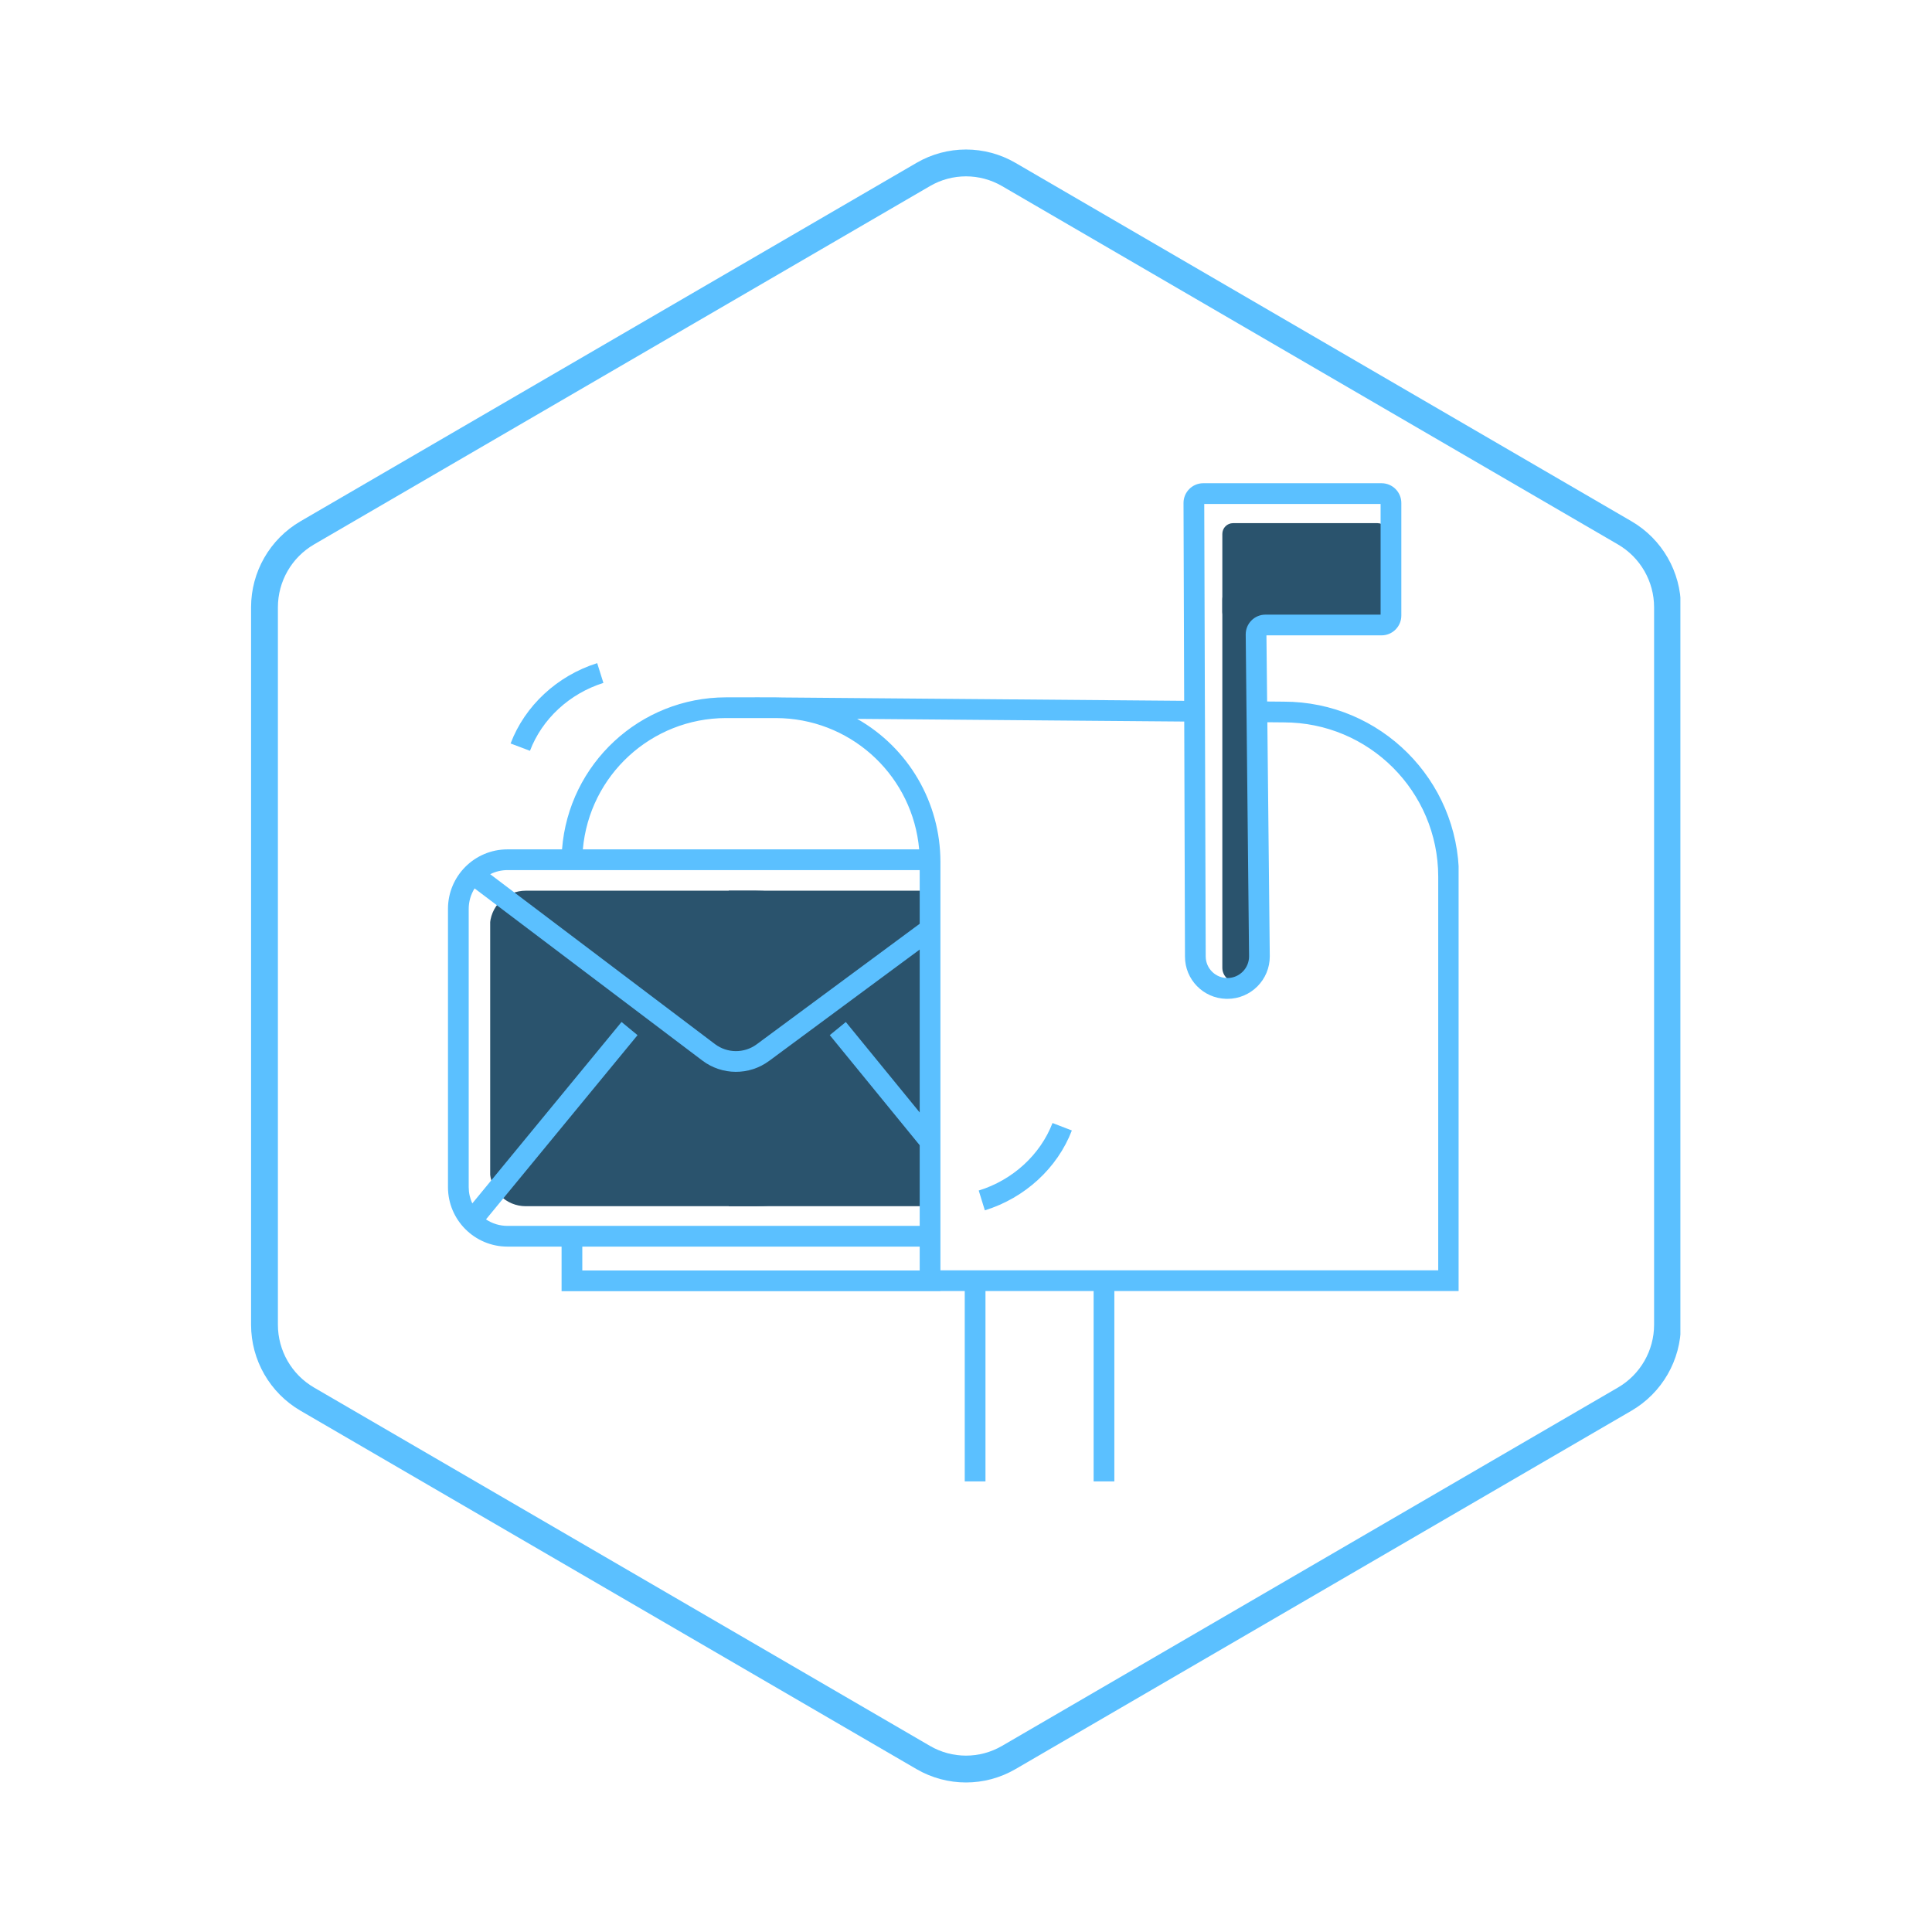
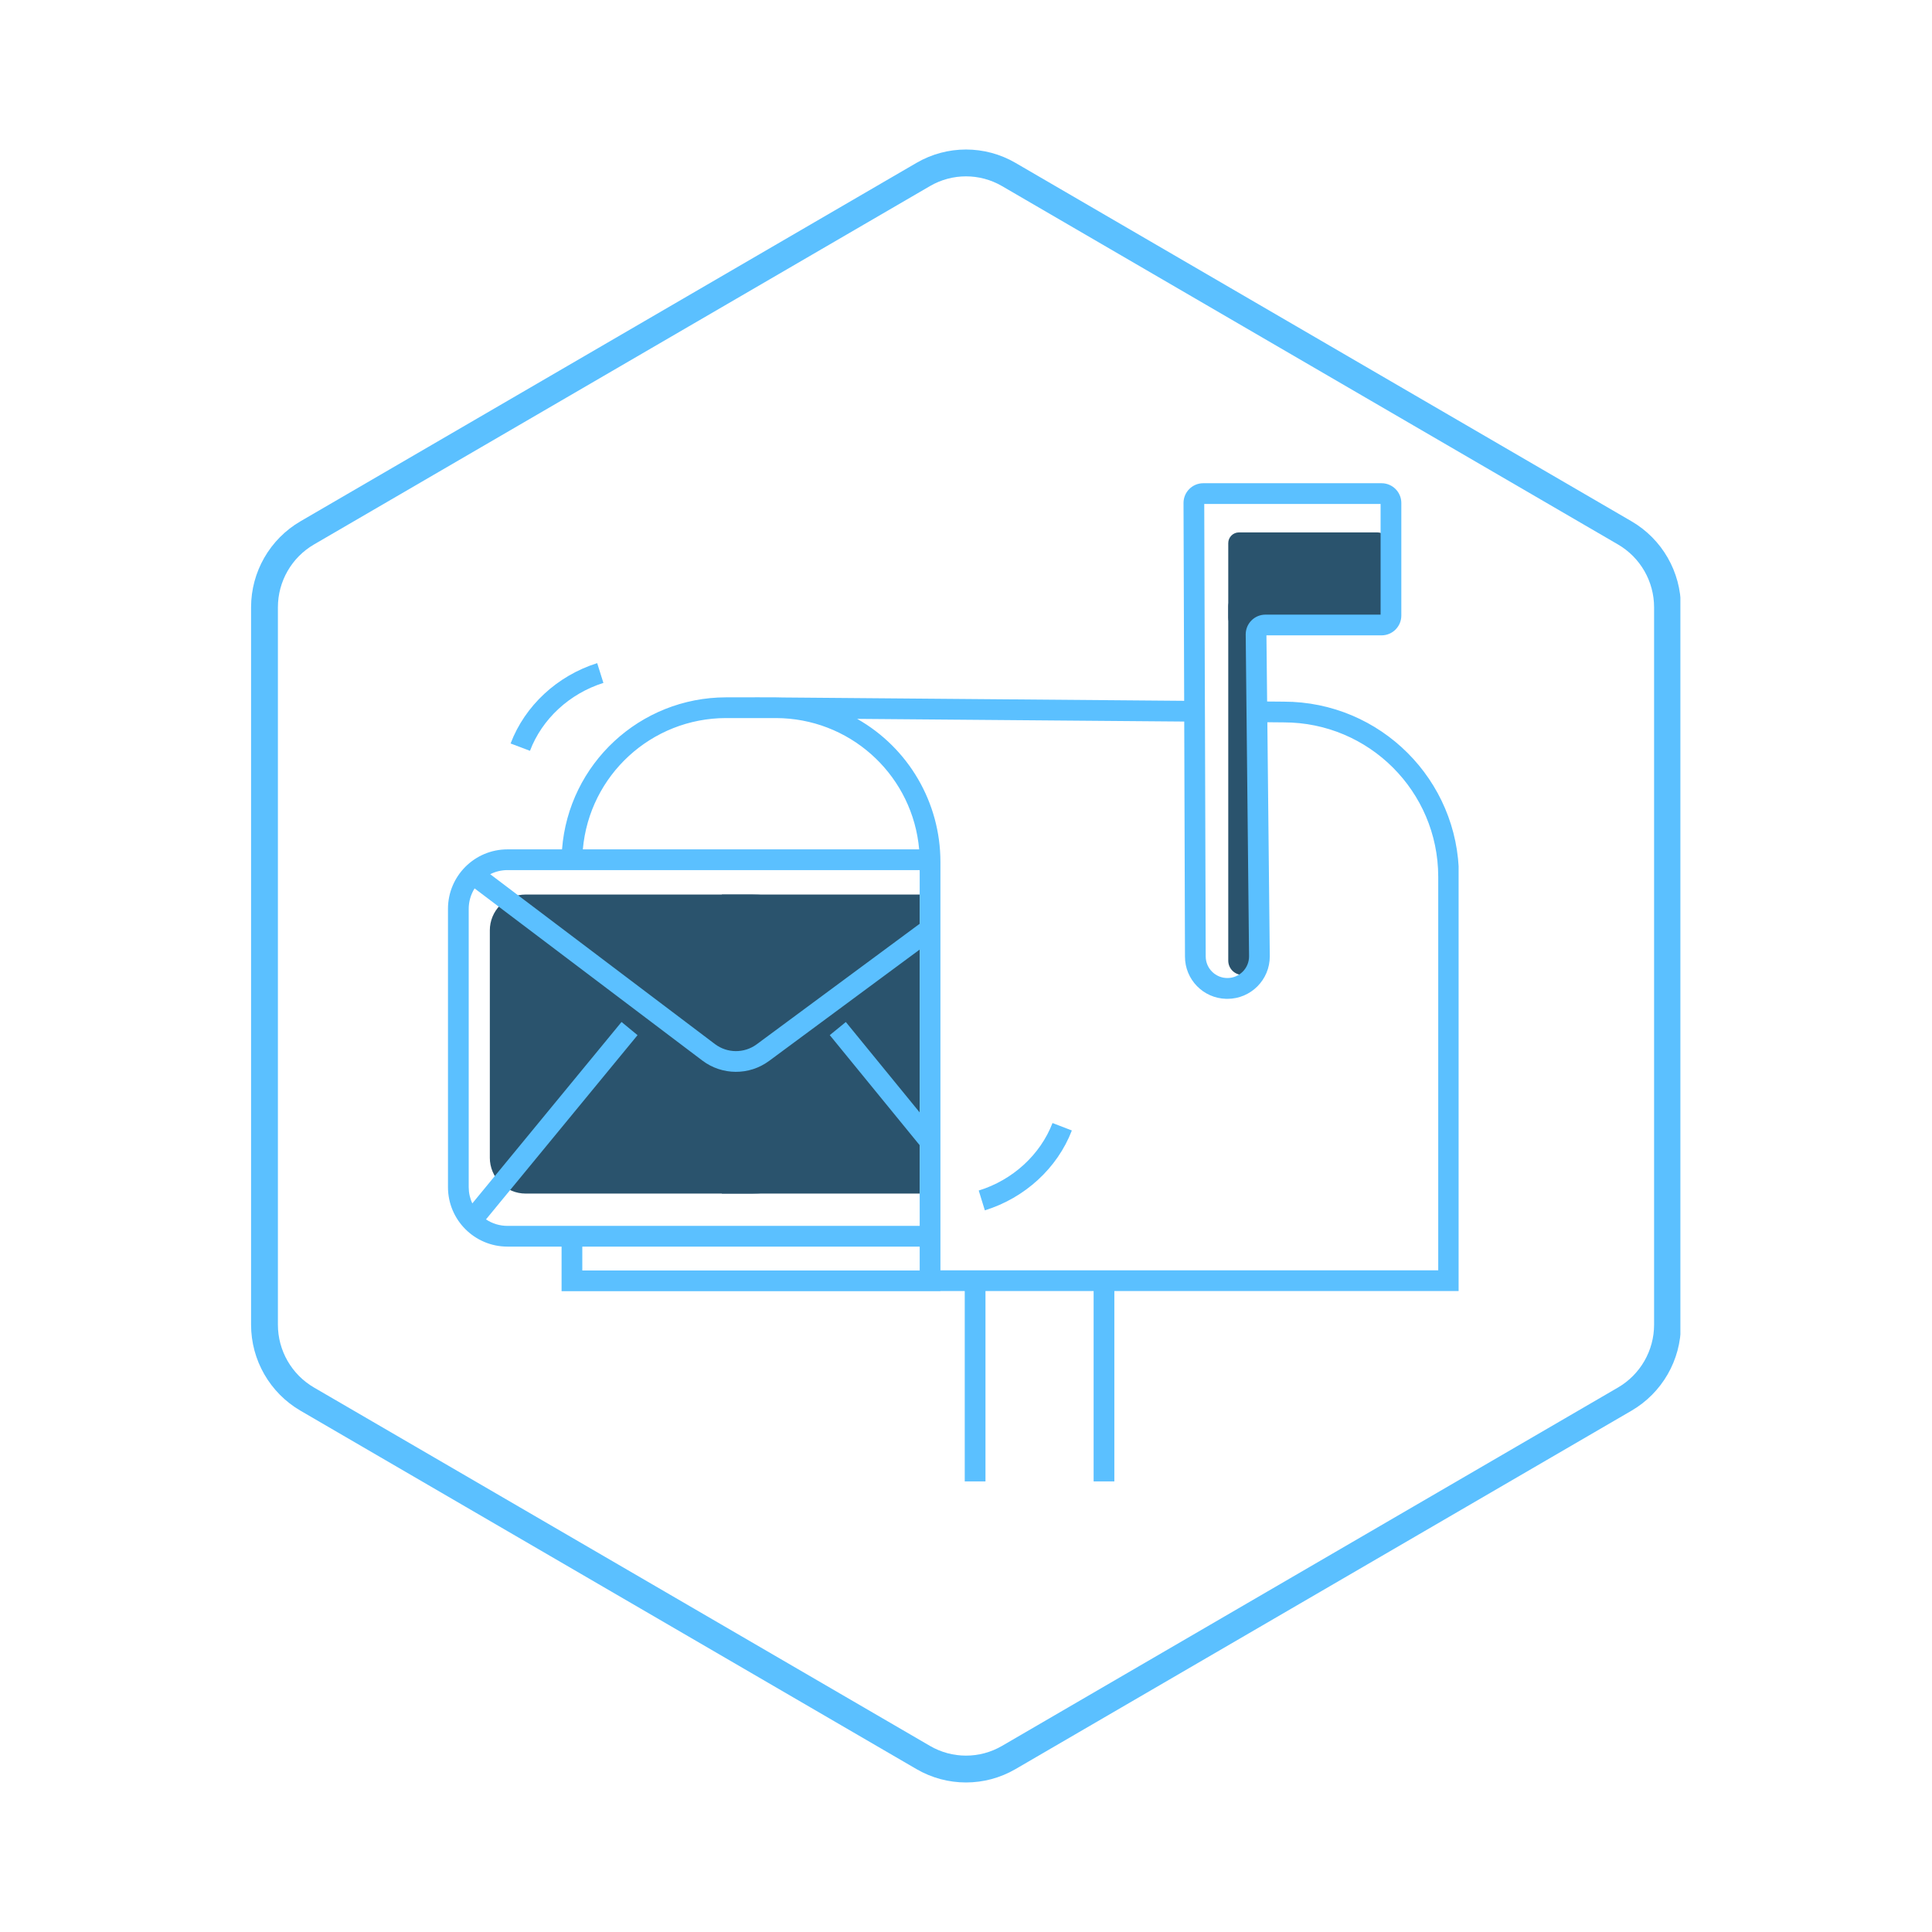
<svg xmlns="http://www.w3.org/2000/svg" width="1080" zoomAndPan="magnify" viewBox="0 0 810 810" height="1080" preserveAspectRatio="xMidYMid meet" version="1.0">
  <defs>
-     <clipPath id="f7b4e12bf1">
+     <clipPath id="6162469116">
      <path d="M 105.262 62 L 704.512 62 L 704.512 748 L 105.262 748 Z M 105.262 62 " clip-rule="nonzero" />
    </clipPath>
-     <clipPath id="ba9e75e9d2">
+     <clipPath id="c7f3aaca81">
      <path d="M 425.742 68.281 L 683.988 218.535 C 696.832 226.008 704.734 239.746 704.734 254.605 L 704.734 555.391 C 704.734 570.25 696.832 583.984 683.988 591.457 L 425.742 741.711 C 412.918 749.172 397.074 749.172 384.254 741.711 L 126.004 591.457 C 113.16 583.984 105.262 570.25 105.262 555.391 L 105.262 254.605 C 105.262 239.746 113.16 226.008 126.004 218.535 L 384.254 68.281 C 397.074 60.82 412.918 60.82 425.742 68.281 Z M 425.742 68.281 " clip-rule="nonzero" />
    </clipPath>
-     <clipPath id="bddeb0ab2e">
-       <path d="M 101.52 0.422 L 186.902 0.422 L 186.902 132.703 L 101.52 132.703 Z M 101.52 0.422 " clip-rule="nonzero" />
+     <clipPath id="df2c0f2525">
+       <path d="M 97.648 1.035 L 180.605 1.035 L 180.605 126.402 L 97.648 126.402 Z M 97.648 1.035 " clip-rule="nonzero" />
    </clipPath>
-     <clipPath id="29c6e14379">
-       <path d="M 0.52 0.422 L 85.902 0.422 L 85.902 132.703 L 0.52 132.703 Z M 0.52 0.422 " clip-rule="nonzero" />
+     <clipPath id="7010d66771">
+       <path d="M 0.648 0.035 L 83.605 0.035 L 83.605 125.402 L 0.648 125.402 Z M 0.648 0.035 " clip-rule="nonzero" />
    </clipPath>
-     <clipPath id="ab27563ce0">
-       <rect x="0" width="86" y="0" height="133" />
+     <clipPath id="18c0912582">
+       <rect x="0" width="84" y="0" height="126" />
    </clipPath>
-     <clipPath id="fce4a6170a">
-       <path d="M 1 0.426 L 181.332 0.426 L 181.332 132.707 L 1 132.707 Z M 1 0.426 " clip-rule="nonzero" />
+     <clipPath id="3295bf01de">
+       <path d="M 0.199 1.039 L 175.195 1.039 L 175.195 126.41 L 0.199 126.41 Z M 0.199 1.039 " clip-rule="nonzero" />
    </clipPath>
-     <clipPath id="d636bd534b">
-       <path d="M 177.379 44.543 C 179.766 51.301 181.332 59.035 181.332 66.602 C 181.332 74.168 179.988 81.449 177.602 88.16 C 177.527 88.305 177.527 88.445 177.453 88.59 C 167.902 113.789 142.68 132.348 112.953 132.707 L 16.383 132.707 C 12.406 132.707 8.59 131.125 5.777 128.312 C 2.965 125.5 1.383 121.684 1.383 117.707 L 1.383 15.426 C 1.383 11.445 2.965 7.633 5.777 4.816 C 8.59 2.004 12.406 0.426 16.383 0.426 L 112.871 0.426 C 142.828 0.781 168.051 19.059 177.379 44.543 Z M 177.379 44.543 " clip-rule="nonzero" />
+     <clipPath id="a6f9c1fb6e">
+       <path d="M 171.445 42.852 C 173.711 49.258 175.195 56.586 175.195 63.758 C 175.195 70.93 173.922 77.832 171.66 84.191 C 171.586 84.324 171.586 84.461 171.516 84.598 C 162.465 108.48 138.562 126.07 110.293 126.41 L 15.363 126.41 C 11.387 126.41 7.57 124.828 4.758 122.016 C 1.945 119.203 0.363 115.387 0.363 111.41 L 0.363 16.039 C 0.363 12.062 1.945 8.246 4.758 5.434 C 7.57 2.621 11.387 1.039 15.363 1.039 L 110.211 1.039 C 138.703 1.379 162.605 18.699 171.445 42.852 Z M 171.445 42.852 " clip-rule="nonzero" />
    </clipPath>
-     <clipPath id="172f6b39ac">
-       <path d="M 0.199 0.426 L 180.332 0.426 L 180.332 132.707 L 0.199 132.707 Z M 0.199 0.426 " clip-rule="nonzero" />
+     <clipPath id="613e3a32fe">
+       <path d="M 0.199 0.039 L 175.195 0.039 L 175.195 125.41 L 0.199 125.41 Z M 0.199 0.039 " clip-rule="nonzero" />
    </clipPath>
-     <clipPath id="4d4f730a41">
-       <path d="M 176.379 44.543 C 178.766 51.301 180.332 59.035 180.332 66.602 C 180.332 74.168 178.988 81.449 176.602 88.16 C 176.527 88.305 176.527 88.445 176.453 88.59 C 166.902 113.789 141.68 132.348 111.953 132.707 L 15.383 132.707 C 11.406 132.707 7.59 131.125 4.777 128.312 C 1.965 125.5 0.383 121.684 0.383 117.707 L 0.383 15.426 C 0.383 11.445 1.965 7.633 4.777 4.816 C 7.59 2.004 11.406 0.426 15.383 0.426 L 111.871 0.426 C 141.828 0.781 167.051 19.059 176.379 44.543 Z M 176.379 44.543 " clip-rule="nonzero" />
+     <clipPath id="aa96c8bcc8">
+       <path d="M 171.445 41.852 C 173.711 48.258 175.195 55.586 175.195 62.758 C 175.195 69.93 173.922 76.832 171.66 83.191 C 171.586 83.324 171.586 83.461 171.516 83.598 C 162.465 107.48 138.562 125.07 110.293 125.41 L 15.363 125.41 C 11.387 125.41 7.57 123.828 4.758 121.016 C 1.945 118.203 0.363 114.387 0.363 110.41 L 0.363 15.039 C 0.363 11.062 1.945 7.246 4.758 4.434 C 7.57 1.621 11.387 0.039 15.363 0.039 L 110.211 0.039 C 138.703 0.379 162.605 17.699 171.445 41.852 Z M 171.445 41.852 " clip-rule="nonzero" />
    </clipPath>
-     <clipPath id="18064ffbd9">
-       <rect x="0" width="181" y="0" height="133" />
+     <clipPath id="657c6edc17">
+       <rect x="0" width="176" y="0" height="126" />
    </clipPath>
-     <clipPath id="9394c5d1fd">
-       <rect x="0" width="187" y="0" height="133" />
+     <clipPath id="0df8a819cc">
+       <rect x="0" width="181" y="0" height="127" />
    </clipPath>
-     <clipPath id="077f7bae62">
-       <path d="M 0.469 0.332 L 70 0.332 L 70 42.145 L 0.469 42.145 Z M 0.469 0.332 " clip-rule="nonzero" />
+     <clipPath id="7e78516537">
+       <path d="M 0.953 0.211 L 68 0.211 L 68 40.527 L 0.953 40.527 Z M 0.953 0.211 " clip-rule="nonzero" />
    </clipPath>
-     <clipPath id="8a339f279a">
-       <path d="M 4.969 0.332 L 65.473 0.332 C 67.957 0.332 69.973 2.344 69.973 4.832 L 69.973 37.645 C 69.973 40.129 67.957 42.145 65.473 42.145 L 4.969 42.145 C 2.484 42.145 0.469 40.129 0.469 37.645 L 0.469 4.832 C 0.469 2.344 2.484 0.332 4.969 0.332 Z M 4.969 0.332 " clip-rule="nonzero" />
+     <clipPath id="8c95f8131c">
+       <path d="M 5.453 0.211 L 63.473 0.211 C 65.957 0.211 67.973 2.227 67.973 4.711 L 67.973 36.027 C 67.973 38.516 65.957 40.527 63.473 40.527 L 5.453 40.527 C 2.969 40.527 0.953 38.516 0.953 36.027 L 0.953 4.711 C 0.953 2.227 2.969 0.211 5.453 0.211 Z M 5.453 0.211 " clip-rule="nonzero" />
    </clipPath>
-     <clipPath id="e9b51734c5">
-       <path d="M 0.469 0.332 L 70 0.332 L 70 42.145 L 0.469 42.145 Z M 0.469 0.332 " clip-rule="nonzero" />
+     <clipPath id="697d8616b3">
+       <path d="M 0.953 0.211 L 68 0.211 L 68 40.527 L 0.953 40.527 Z M 0.953 0.211 " clip-rule="nonzero" />
    </clipPath>
-     <clipPath id="34b7bed84c">
-       <path d="M 4.969 0.332 L 65.473 0.332 C 67.957 0.332 69.973 2.344 69.973 4.832 L 69.973 37.645 C 69.973 40.129 67.957 42.145 65.473 42.145 L 4.969 42.145 C 2.484 42.145 0.469 40.129 0.469 37.645 L 0.469 4.832 C 0.469 2.344 2.484 0.332 4.969 0.332 Z M 4.969 0.332 " clip-rule="nonzero" />
+     <clipPath id="110affb7aa">
+       <path d="M 5.453 0.211 L 63.473 0.211 C 65.957 0.211 67.973 2.227 67.973 4.711 L 67.973 36.027 C 67.973 38.516 65.957 40.527 63.473 40.527 L 5.453 40.527 C 2.969 40.527 0.953 38.516 0.953 36.027 L 0.953 4.711 C 0.953 2.227 2.969 0.211 5.453 0.211 Z M 5.453 0.211 " clip-rule="nonzero" />
    </clipPath>
-     <clipPath id="6c5044853e">
-       <rect x="0" width="70" y="0" height="43" />
+     <clipPath id="8394be8a7d">
+       <rect x="0" width="68" y="0" height="41" />
    </clipPath>
-     <clipPath id="e727bab6c9">
-       <path d="M 0.469 26.383 L 13.539 26.383 L 13.539 192.797 L 0.469 192.797 Z M 0.469 26.383 " clip-rule="nonzero" />
+     <clipPath id="2d41b112ee">
+       <path d="M 0.953 25.332 L 13.559 25.332 L 13.559 185.793 L 0.953 185.793 Z M 0.953 25.332 " clip-rule="nonzero" />
    </clipPath>
-     <clipPath id="9b32f05e8b">
-       <path d="M 6.469 26.383 L 7.539 26.383 C 9.133 26.383 10.66 27.016 11.785 28.141 C 12.91 29.266 13.539 30.789 13.539 32.383 L 13.539 186.75 C 13.539 188.34 12.91 189.867 11.785 190.992 C 10.66 192.117 9.133 192.75 7.539 192.75 L 6.469 192.75 C 4.879 192.75 3.352 192.117 2.227 190.992 C 1.102 189.867 0.469 188.34 0.469 186.75 L 0.469 32.383 C 0.469 30.789 1.102 29.266 2.227 28.141 C 3.352 27.016 4.879 26.383 6.469 26.383 Z M 6.469 26.383 " clip-rule="nonzero" />
+     <clipPath id="3ac281df3a">
+       <path d="M 6.953 25.332 L 7.559 25.332 C 10.871 25.332 13.559 28.02 13.559 31.332 L 13.559 179.75 C 13.559 183.062 10.871 185.75 7.559 185.75 L 6.953 185.75 C 3.641 185.75 0.953 183.062 0.953 179.75 L 0.953 31.332 C 0.953 28.02 3.641 25.332 6.953 25.332 Z M 6.953 25.332 " clip-rule="nonzero" />
    </clipPath>
-     <clipPath id="4a9d7f6f94">
-       <path d="M 0.469 0.383 L 13.539 0.383 L 13.539 166.797 L 0.469 166.797 Z M 0.469 0.383 " clip-rule="nonzero" />
+     <clipPath id="fadd9bc927">
+       <path d="M 0.953 0.332 L 13.559 0.332 L 13.559 160.793 L 0.953 160.793 Z M 0.953 0.332 " clip-rule="nonzero" />
    </clipPath>
-     <clipPath id="543e940d5f">
-       <path d="M 6.469 0.383 L 7.539 0.383 C 9.133 0.383 10.66 1.016 11.785 2.141 C 12.91 3.266 13.539 4.789 13.539 6.383 L 13.539 160.75 C 13.539 162.34 12.91 163.867 11.785 164.992 C 10.66 166.117 9.133 166.75 7.539 166.75 L 6.469 166.75 C 4.879 166.75 3.352 166.117 2.227 164.992 C 1.102 163.867 0.469 162.34 0.469 160.75 L 0.469 6.383 C 0.469 4.789 1.102 3.266 2.227 2.141 C 3.352 1.016 4.879 0.383 6.469 0.383 Z M 6.469 0.383 " clip-rule="nonzero" />
+     <clipPath id="59c8debff4">
+       <path d="M 6.953 0.332 L 7.559 0.332 C 10.871 0.332 13.559 3.02 13.559 6.332 L 13.559 154.75 C 13.559 158.062 10.871 160.75 7.559 160.75 L 6.953 160.75 C 3.641 160.75 0.953 158.062 0.953 154.75 L 0.953 6.332 C 0.953 3.02 3.641 0.332 6.953 0.332 Z M 6.953 0.332 " clip-rule="nonzero" />
    </clipPath>
-     <clipPath id="2b77f329f6">
-       <rect x="0" width="14" y="0" height="167" />
+     <clipPath id="89f07b19c0">
+       <rect x="0" width="14" y="0" height="161" />
    </clipPath>
-     <clipPath id="2de349748a">
-       <rect x="0" width="71" y="0" height="193" />
+     <clipPath id="9dfc58c906">
+       <rect x="0" width="69" y="0" height="186" />
    </clipPath>
-     <clipPath id="77e1ecfa8f">
+     <clipPath id="2b37c312d4">
      <path d="M 187.816 202.594 L 611.527 202.594 L 611.527 621.094 L 187.816 621.094 Z M 187.816 202.594 " clip-rule="nonzero" />
    </clipPath>
  </defs>
-   <g clip-path="url(#f7b4e12bf1)">
-     <g clip-path="url(#ba9e75e9d2)">
-       <path stroke-linecap="butt" transform="matrix(0.75, 0, 0, 0.75, 105.2604, 56.21324)" fill="none" stroke-linejoin="miter" d="M 427.309 16.091 L 771.637 216.429 C 788.762 226.393 799.299 244.71 799.299 264.523 L 799.299 665.57 C 799.299 685.382 788.762 703.695 771.637 713.658 L 427.309 913.997 C 410.21 923.945 389.085 923.945 371.991 913.997 L 27.658 713.658 C 10.533 703.695 0.002 685.382 0.002 665.57 L 0.002 264.523 C 0.002 244.71 10.533 226.393 27.658 216.429 L 371.991 16.091 C 389.085 6.143 410.21 6.143 427.309 16.091 Z M 427.309 16.091 " stroke="#5bc0ff" stroke-width="30" stroke-opacity="1" stroke-miterlimit="4" />
+   <g clip-path="url(#6162469116)">
+     <g clip-path="url(#c7f3aaca81)">
+       <path stroke-linecap="butt" transform="matrix(0.75, 0, 0, 0.75, 105.2604, 56.21218)" fill="none" stroke-linejoin="miter" d="M 427.309 16.092 L 771.637 216.431 C 788.762 226.394 799.299 244.712 799.299 264.524 L 799.299 665.571 C 799.299 685.384 788.762 703.696 771.637 713.66 L 427.309 913.998 C 410.21 923.946 389.085 923.946 371.991 913.998 L 27.658 713.66 C 10.533 703.696 0.002 685.384 0.002 665.571 L 0.002 264.524 C 0.002 244.712 10.533 226.394 27.658 216.431 L 371.991 16.092 C 389.085 6.144 410.21 6.144 427.309 16.092 Z M 427.309 16.092 " stroke="#5bc0ff" stroke-width="30" stroke-opacity="1" stroke-miterlimit="4" />
    </g>
  </g>
-   <g transform="matrix(1, 0, 0, 1, 204, 373)">
-     <g clip-path="url(#9394c5d1fd)">
-       <g clip-path="url(#bddeb0ab2e)">
-         <g transform="matrix(1, 0, 0, 1, 101, 0.000000000000056843)">
-           <g clip-path="url(#ab27563ce0)">
-             <g clip-path="url(#29c6e14379)">
-               <path fill="#2a536d" d="M 0.52 0.422 L 85.902 0.422 L 85.902 132.836 L 0.52 132.836 Z M 0.52 0.422 " fill-opacity="1" fill-rule="nonzero" />
+   <g transform="matrix(1, 0, 0, 1, 205, 374)">
+     <g clip-path="url(#0df8a819cc)">
+       <g clip-path="url(#df2c0f2525)">
+         <g transform="matrix(1, 0, 0, 1, 97, 1)">
+           <g clip-path="url(#18c0912582)">
+             <g clip-path="url(#7010d66771)">
+               <path fill="#2a536d" d="M 0.648 0.035 L 83.605 0.035 L 83.605 125.441 L 0.648 125.441 Z M 0.648 0.035 " fill-opacity="1" fill-rule="nonzero" />
            </g>
          </g>
        </g>
      </g>
-       <g clip-path="url(#fce4a6170a)">
-         <g clip-path="url(#d636bd534b)">
-           <g transform="matrix(1, 0, 0, 1, 1, 0.000000000000056843)">
-             <g clip-path="url(#18064ffbd9)">
-               <g clip-path="url(#172f6b39ac)">
-                 <g clip-path="url(#4d4f730a41)">
-                   <path fill="#2a536d" d="M 180.332 0.426 L 180.332 132.707 L 0.512 132.707 L 0.512 0.426 Z M 180.332 0.426 " fill-opacity="1" fill-rule="nonzero" />
+       <g clip-path="url(#3295bf01de)">
+         <g clip-path="url(#a6f9c1fb6e)">
+           <g transform="matrix(1, 0, 0, 1, 0, 1)">
+             <g clip-path="url(#657c6edc17)">
+               <g clip-path="url(#613e3a32fe)">
+                 <g clip-path="url(#aa96c8bcc8)">
+                   <path fill="#2a536d" d="M 175.195 0.039 L 175.195 125.41 L 0.367 125.41 L 0.367 0.039 Z M 175.195 0.039 " fill-opacity="1" fill-rule="nonzero" />
                </g>
              </g>
            </g>
          </g>
        </g>
      </g>
    </g>
  </g>
-   <g transform="matrix(1, 0, 0, 1, 512, 219)">
-     <g clip-path="url(#2de349748a)">
-       <g clip-path="url(#077f7bae62)">
-         <g clip-path="url(#8a339f279a)">
-           <g transform="matrix(1, 0, 0, 1, 0, 0.000000000000056843)">
-             <g clip-path="url(#6c5044853e)">
-               <g clip-path="url(#e9b51734c5)">
-                 <g clip-path="url(#34b7bed84c)">
-                   <path fill="#2a536d" d="M 0.469 0.332 L 70.047 0.332 L 70.047 42.145 L 0.469 42.145 Z M 0.469 0.332 " fill-opacity="1" fill-rule="nonzero" />
+   <g transform="matrix(1, 0, 0, 1, 514, 223)">
+     <g clip-path="url(#9dfc58c906)">
+       <g clip-path="url(#7e78516537)">
+         <g clip-path="url(#8c95f8131c)">
+           <g transform="matrix(1, 0, 0, 1, 0, 0.000000000000028422)">
+             <g clip-path="url(#8394be8a7d)">
+               <g clip-path="url(#697d8616b3)">
+                 <g clip-path="url(#110affb7aa)">
+                   <path fill="#2a536d" d="M 0.953 0.211 L 68.043 0.211 L 68.043 40.527 L 0.953 40.527 Z M 0.953 0.211 " fill-opacity="1" fill-rule="nonzero" />
                </g>
              </g>
            </g>
          </g>
        </g>
      </g>
-       <g clip-path="url(#e727bab6c9)">
-         <g clip-path="url(#9b32f05e8b)">
-           <g transform="matrix(1, 0, 0, 1, 0, 26)">
-             <g clip-path="url(#2b77f329f6)">
-               <g clip-path="url(#4a9d7f6f94)">
-                 <g clip-path="url(#543e940d5f)">
-                   <path fill="#2a536d" d="M 0.469 0.383 L 13.539 0.383 L 13.539 166.746 L 0.469 166.746 Z M 0.469 0.383 " fill-opacity="1" fill-rule="nonzero" />
+       <g clip-path="url(#2d41b112ee)">
+         <g clip-path="url(#3ac281df3a)">
+           <g transform="matrix(1, 0, 0, 1, 0, 25)">
+             <g clip-path="url(#89f07b19c0)">
+               <g clip-path="url(#fadd9bc927)">
+                 <g clip-path="url(#59c8debff4)">
+                   <path fill="#2a536d" d="M 0.953 0.332 L 13.559 0.332 L 13.559 160.746 L 0.953 160.746 Z M 0.953 0.332 " fill-opacity="1" fill-rule="nonzero" />
                </g>
              </g>
            </g>
          </g>
        </g>
      </g>
    </g>
  </g>
-   <g clip-path="url(#77e1ecfa8f)">
+   <g clip-path="url(#2b37c312d4)">
    <path fill="#5bc0ff" d="M 602.984 532.59 L 394.277 532.59 L 394.277 361.316 C 394.27 336.516 380.941 313.629 359.375 301.387 L 496.496 302.512 L 496.809 401.055 C 496.797 410.66 504.453 418.52 514.059 418.766 C 514.242 418.766 514.422 418.77 514.598 418.77 C 524.422 418.762 532.375 410.785 532.363 400.961 C 532.363 400.91 532.363 400.859 532.363 400.809 L 531.344 302.801 L 538.184 302.863 L 538.219 302.863 C 573.934 302.863 602.91 331.773 602.984 367.488 Z M 458.508 623.766 L 413.164 623.766 L 413.164 541.281 L 458.508 541.281 Z M 244.133 532.648 L 244.133 522.648 L 385.586 522.648 L 385.586 532.648 Z M 212.742 513.957 C 209.543 513.961 206.418 513.012 203.754 511.234 L 267.293 433.992 L 260.582 428.469 L 198.02 504.531 C 197.023 502.402 196.508 500.078 196.508 497.73 L 196.508 381.02 C 196.512 377.992 197.367 375.027 198.977 372.469 L 294.504 444.676 C 302.746 450.875 314.086 450.945 322.402 444.832 L 385.586 398.105 L 385.586 466.402 L 354.617 428.484 L 347.887 433.984 L 385.586 480.141 L 385.586 513.957 Z M 235.445 364.793 L 385.578 364.793 C 385.586 365.133 385.586 365.473 385.586 365.809 L 385.586 387.293 L 317.223 437.848 C 312.016 441.672 304.91 441.629 299.746 437.738 L 205.516 366.512 C 207.758 365.383 210.234 364.797 212.742 364.793 Z M 304.387 301.051 L 325.332 301.051 C 326.281 301.051 327.227 301.078 328.164 301.125 C 358.293 302.586 382.711 326.059 385.363 356.102 L 244.359 356.102 C 247.102 324.98 273.145 301.094 304.387 301.051 Z M 504.887 211.285 L 578.82 211.285 L 578.82 257.688 L 530.555 257.688 C 525.98 257.684 522.273 261.387 522.27 265.961 C 522.27 265.992 522.27 266.023 522.27 266.055 L 522.559 294.039 L 522.652 302.73 L 523.672 400.898 C 523.707 405.914 519.66 410.008 514.645 410.043 C 509.625 410.078 505.531 406.035 505.5 401.016 L 505.188 302.59 L 505.148 293.891 Z M 611.676 367.488 C 611.59 326.984 578.746 294.191 538.246 294.172 L 531.25 294.109 L 530.961 266.375 L 579.234 266.375 C 583.805 266.367 587.508 262.66 587.512 258.086 L 587.512 210.875 C 587.508 206.305 583.801 202.602 579.234 202.594 L 504.488 202.594 C 499.918 202.586 496.203 206.285 496.195 210.859 C 496.195 210.875 496.195 210.887 496.195 210.902 L 496.469 293.82 L 328.176 292.422 C 327.238 292.379 326.289 292.363 325.332 292.363 L 320.633 292.363 L 316.441 292.328 L 316.441 292.363 L 304.387 292.363 C 268.348 292.406 238.402 320.164 235.633 356.102 L 212.742 356.102 C 198.98 356.109 187.828 367.262 187.816 381.02 L 187.816 497.73 C 187.828 511.488 198.98 522.637 212.742 522.648 L 235.445 522.648 L 235.445 541.34 L 394.277 541.34 L 394.277 541.281 L 404.473 541.281 L 404.473 632.457 L 467.195 632.457 L 467.195 541.281 L 611.676 541.281 L 611.676 367.488 " fill-opacity="1" fill-rule="nonzero" />
  </g>
  <path fill="#5bc0ff" d="M 252.98 286.316 L 250.375 278.023 C 233.629 283.293 220.062 295.887 214.07 311.707 L 222.195 314.785 C 227.25 301.438 238.762 290.793 252.98 286.316 " fill-opacity="1" fill-rule="nonzero" />
  <path fill="#5bc0ff" d="M 410.336 499.137 L 412.902 507.441 C 429.668 502.258 443.309 489.742 449.379 473.953 L 441.27 470.832 C 436.145 484.152 424.582 494.734 410.336 499.137 " fill-opacity="1" fill-rule="nonzero" />
</svg>
